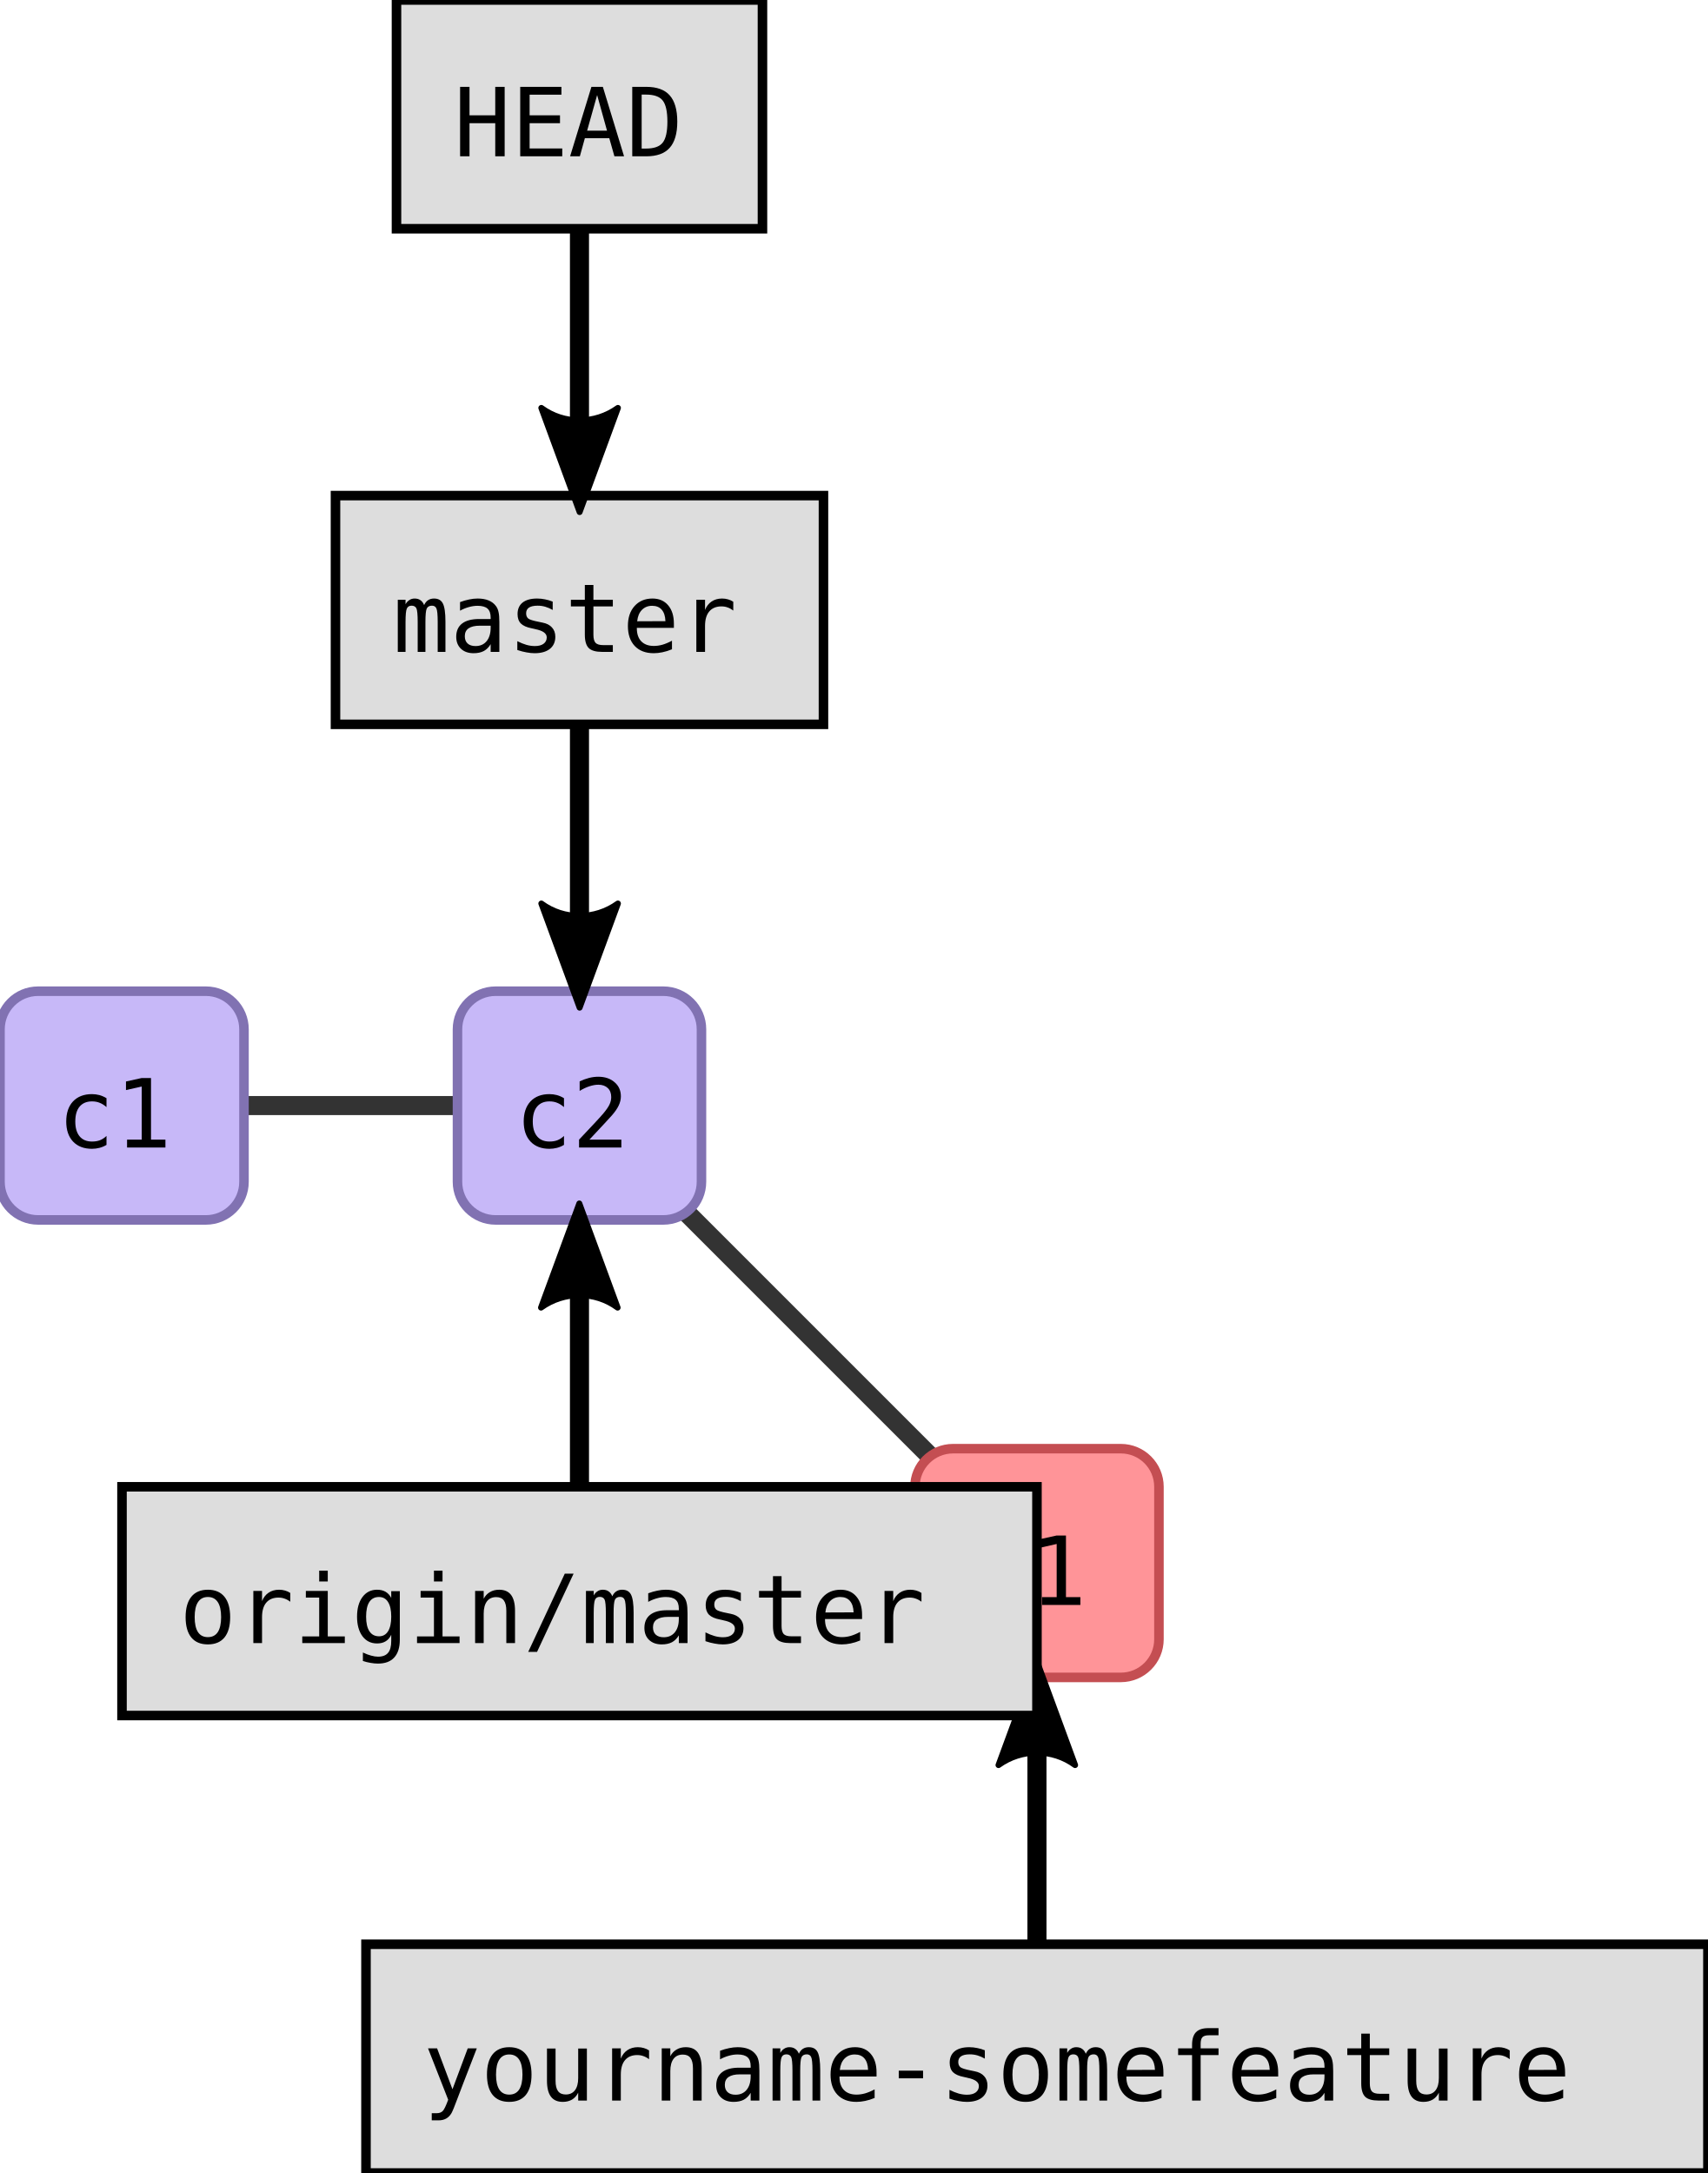
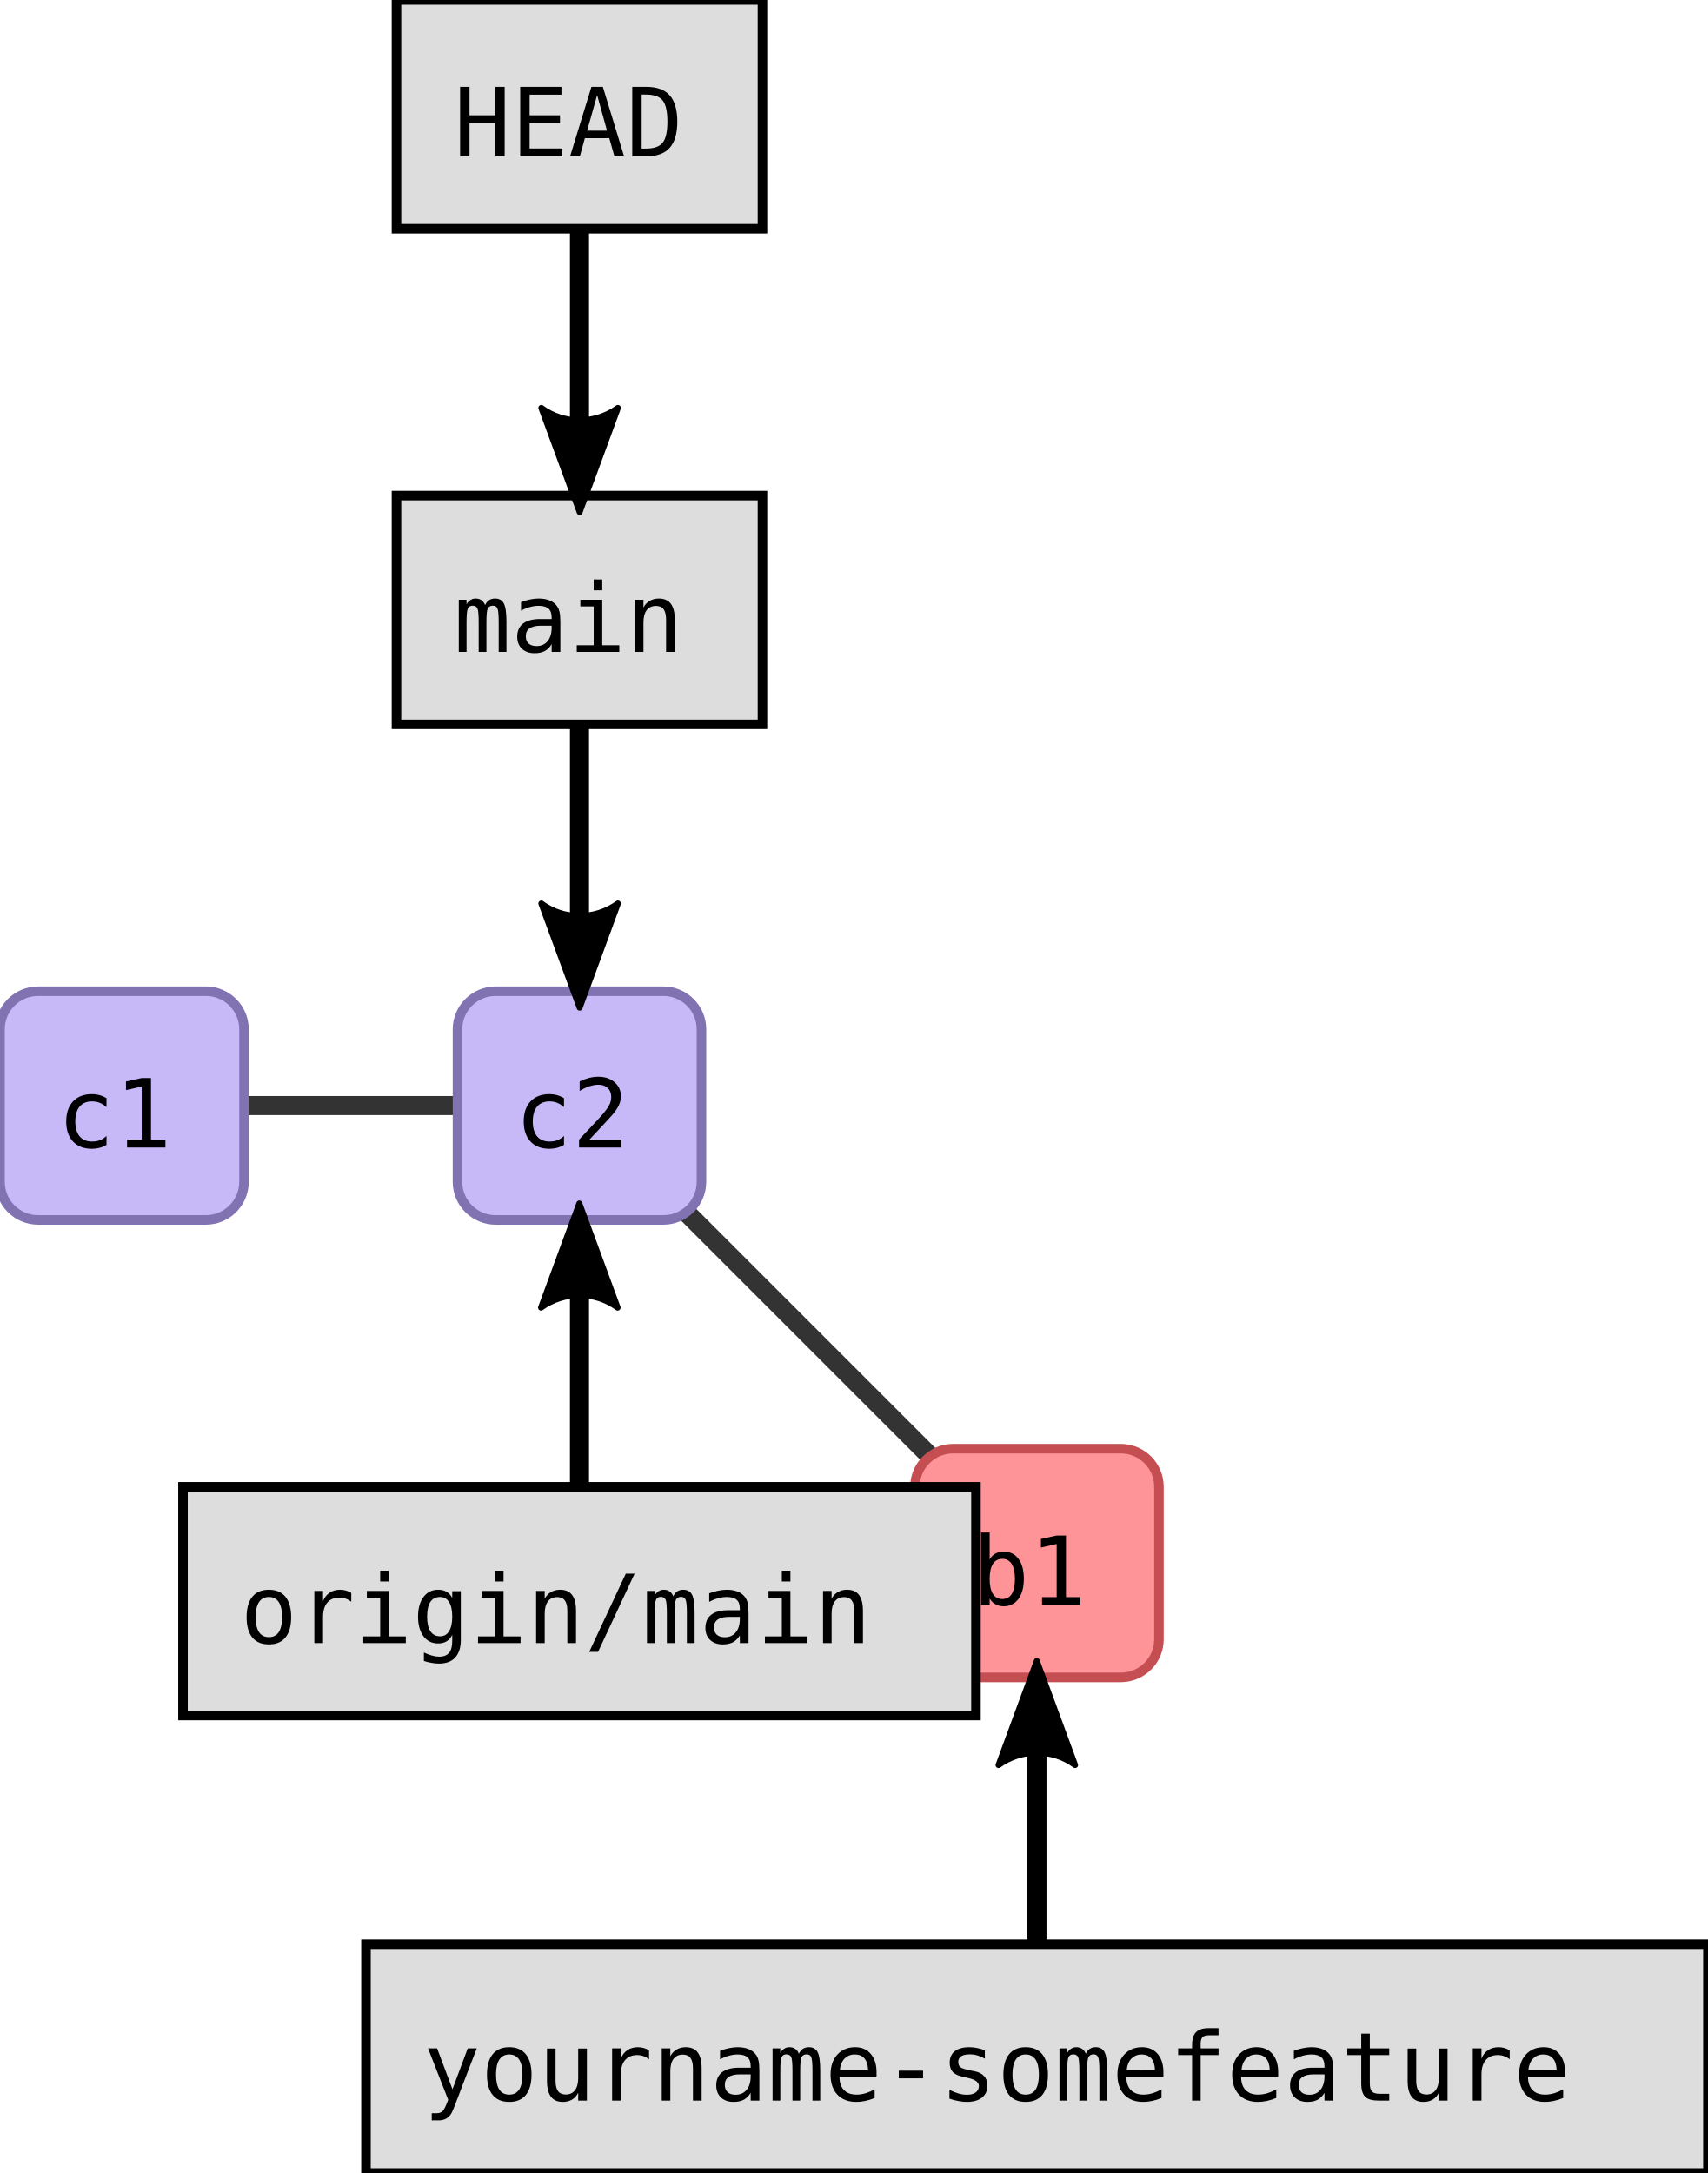
<svg xmlns="http://www.w3.org/2000/svg" width="224.0" height="285.0" id="svg2" version="1.1">
  <defs id="defs4">
    <marker orient="auto" refY="0.0" refX="0.0" id="fullmarker" style="overflow:visible;">
      <path style="opacity:1.0;fill:#000000;stroke:#000000;fill-rule:evenodd;stroke-width:0.625;stroke-linejoin:round;" d="M 8.719,4.034 L -2.207,0.016 L 8.719,-4.002 C 6.973,-1.63 6.983,1.616 8.719,4.034 z " transform="scale(0.5) rotate(180) translate(0,0)" />
    </marker>
    <marker orient="auto" refY="0.0" refX="0.0" id="ghostmarker" style="overflow:visible;">
      <path style="opacity:0.2;fill:#000000;stroke:#000000;fill-rule:evenodd;stroke-width:0.625;stroke-linejoin:round;" d="M 8.719,4.034 L -2.207,0.016 L 8.719,-4.002 C 6.973,-1.63 6.983,1.616 8.719,4.034 z " transform="scale(0.5) rotate(180) translate(0,0)" />
    </marker>
  </defs>
  <g transform="translate(-0.0,130.0) rotate(0)" id="layer1">
    <line x1="76.0" y1="15.0" x2="136.0" y2="75.0" style="stroke:#000000;                         stroke-width:2.5;                         stroke-opacity:0.8" />
    <line x1="16.0" y1="15.0" x2="76.0" y2="15.0" style="stroke:#000000;                         stroke-width:2.5;                         stroke-opacity:0.8" />
    <rect style="fill:#c7b8f8;                         stroke:#8172B2;                         stroke-width:1.25;                         stroke-miterlimit:4;                         stroke-opacity:1.0;                         stroke-dasharray:none" width="32.0" height="30.0" x="60.0" y="0.0" ry="5.0" />
    <text style="font-size:12.5px;                         font-style:normal;                         font-weight:normal;                         line-height:125%%;                         letter-spacing:0px;                         word-spacing:0px;                         fill:#000000;                         fill-opacity:1.0;                         stroke:none;                         font-family:DejaVu Sans Mono" x="67.5" y="20.5">c2</text>
    <rect style="fill:#ff9498;                         stroke:#C44E52;                         stroke-width:1.25;                         stroke-miterlimit:4;                         stroke-opacity:1.0;                         stroke-dasharray:none" width="32.0" height="30.0" x="120.0" y="60.0" ry="5.0" />
    <text style="font-size:12.5px;                         font-style:normal;                         font-weight:normal;                         line-height:125%%;                         letter-spacing:0px;                         word-spacing:0px;                         fill:#000000;                         fill-opacity:1.0;                         stroke:none;                         font-family:DejaVu Sans Mono" x="127.5" y="80.5">b1</text>
    <rect style="fill:#c7b8f8;                         stroke:#8172B2;                         stroke-width:1.25;                         stroke-miterlimit:4;                         stroke-opacity:1.0;                         stroke-dasharray:none" width="32.0" height="30.0" x="0.0" y="0.0" ry="5.0" />
    <text style="font-size:12.5px;                         font-style:normal;                         font-weight:normal;                         line-height:125%%;                         letter-spacing:0px;                         word-spacing:0px;                         fill:#000000;                         fill-opacity:1.0;                         stroke:none;                         font-family:DejaVu Sans Mono" x="7.5" y="20.5">c1</text>
    <path style="fill:none;                  stroke:#000000;                  stroke-width:2.5;                  stroke-linecap:butt;                  stroke-linejoin:miter;                  stroke-opacity:1.0;                  marker-end:url(#fullmarker);                  stroke-miterlimit:4;                  stroke-dasharray:none" d="M 136.0,140.0 136.0,90.6" />
    <rect style="fill:#dddddd;                         stroke:#000000;                         stroke-width:1.25;                         stroke-miterlimit:4;                         stroke-opacity:1.0;                         stroke-dasharray:none" width="176.0" height="30.0" x="48.0" y="125.0" ry="0.0" />
    <text style="font-size:12.5px;                         font-style:normal;                         font-weight:normal;                         line-height:125%%;                         letter-spacing:0px;                         word-spacing:0px;                         fill:#000000;                         fill-opacity:1.0;                         stroke:none;                         font-family:DejaVu Sans Mono" x="55.5" y="145.5">yourname-somefeature</text>
    <path style="fill:none;                  stroke:#000000;                  stroke-width:2.5;                  stroke-linecap:butt;                  stroke-linejoin:miter;                  stroke-opacity:1.0;                  marker-end:url(#fullmarker);                  stroke-miterlimit:4;                  stroke-dasharray:none" d="M 76.0,80.0 76.0,30.6" />
-     <rect style="fill:#dddddd;                         stroke:#000000;                         stroke-width:1.25;                         stroke-miterlimit:4;                         stroke-opacity:1.0;                         stroke-dasharray:none" width="120.0" height="30.0" x="16.0" y="65.0" ry="0.0" />
-     <text style="font-size:12.5px;                         font-style:normal;                         font-weight:normal;                         line-height:125%%;                         letter-spacing:0px;                         word-spacing:0px;                         fill:#000000;                         fill-opacity:1.0;                         stroke:none;                         font-family:DejaVu Sans Mono" x="23.5" y="85.5">origin/master</text>
+     <rect style="fill:#dddddd;                         stroke:#000000;                         stroke-width:1.25;                         stroke-miterlimit:4;                         stroke-opacity:1.0;                         stroke-dasharray:none" width="104.0" height="30.0" x="24.0" y="65.0" ry="0.0" />
+     <text style="font-size:12.5px;                         font-style:normal;                         font-weight:normal;                         line-height:125%%;                         letter-spacing:0px;                         word-spacing:0px;                         fill:#000000;                         fill-opacity:1.0;                         stroke:none;                         font-family:DejaVu Sans Mono" x="31.5" y="85.5">origin/main</text>
    <path style="fill:none;                  stroke:#000000;                  stroke-width:2.5;                  stroke-linecap:butt;                  stroke-linejoin:miter;                  stroke-opacity:1.0;                  marker-end:url(#fullmarker);                  stroke-miterlimit:4;                  stroke-dasharray:none" d="M 76.0,-50.0 76.0,-0.6" />
-     <rect style="fill:#dddddd;                         stroke:#000000;                         stroke-width:1.25;                         stroke-miterlimit:4;                         stroke-opacity:1.0;                         stroke-dasharray:none" width="64.0" height="30.0" x="44.0" y="-65.0" ry="0.0" />
-     <text style="font-size:12.5px;                         font-style:normal;                         font-weight:normal;                         line-height:125%%;                         letter-spacing:0px;                         word-spacing:0px;                         fill:#000000;                         fill-opacity:1.0;                         stroke:none;                         font-family:DejaVu Sans Mono" x="51.5" y="-44.5">master</text>
+     <rect style="fill:#dddddd;                         stroke:#000000;                         stroke-width:1.25;                         stroke-miterlimit:4;                         stroke-opacity:1.0;                         stroke-dasharray:none" width="48.0" height="30.0" x="52.0" y="-65.0" ry="0.0" />
+     <text style="font-size:12.5px;                         font-style:normal;                         font-weight:normal;                         line-height:125%%;                         letter-spacing:0px;                         word-spacing:0px;                         fill:#000000;                         fill-opacity:1.0;                         stroke:none;                         font-family:DejaVu Sans Mono" x="59.5" y="-44.5">main</text>
    <path style="fill:none;                  stroke:#000000;                  stroke-width:2.5;                  stroke-linecap:butt;                  stroke-linejoin:miter;                  stroke-opacity:1.0;                  marker-end:url(#fullmarker);                  stroke-miterlimit:4;                  stroke-dasharray:none" d="M 76.0,-115.0 76.0,-65.6" />
    <rect style="fill:#dddddd;                         stroke:#000000;                         stroke-width:1.25;                         stroke-miterlimit:4;                         stroke-opacity:1.0;                         stroke-dasharray:none" width="48.0" height="30.0" x="52.0" y="-130.0" ry="0.0" />
    <text style="font-size:12.5px;                         font-style:normal;                         font-weight:normal;                         line-height:125%%;                         letter-spacing:0px;                         word-spacing:0px;                         fill:#000000;                         fill-opacity:1.0;                         stroke:none;                         font-family:DejaVu Sans Mono" x="59.5" y="-109.5">HEAD</text>
  </g>
</svg>
